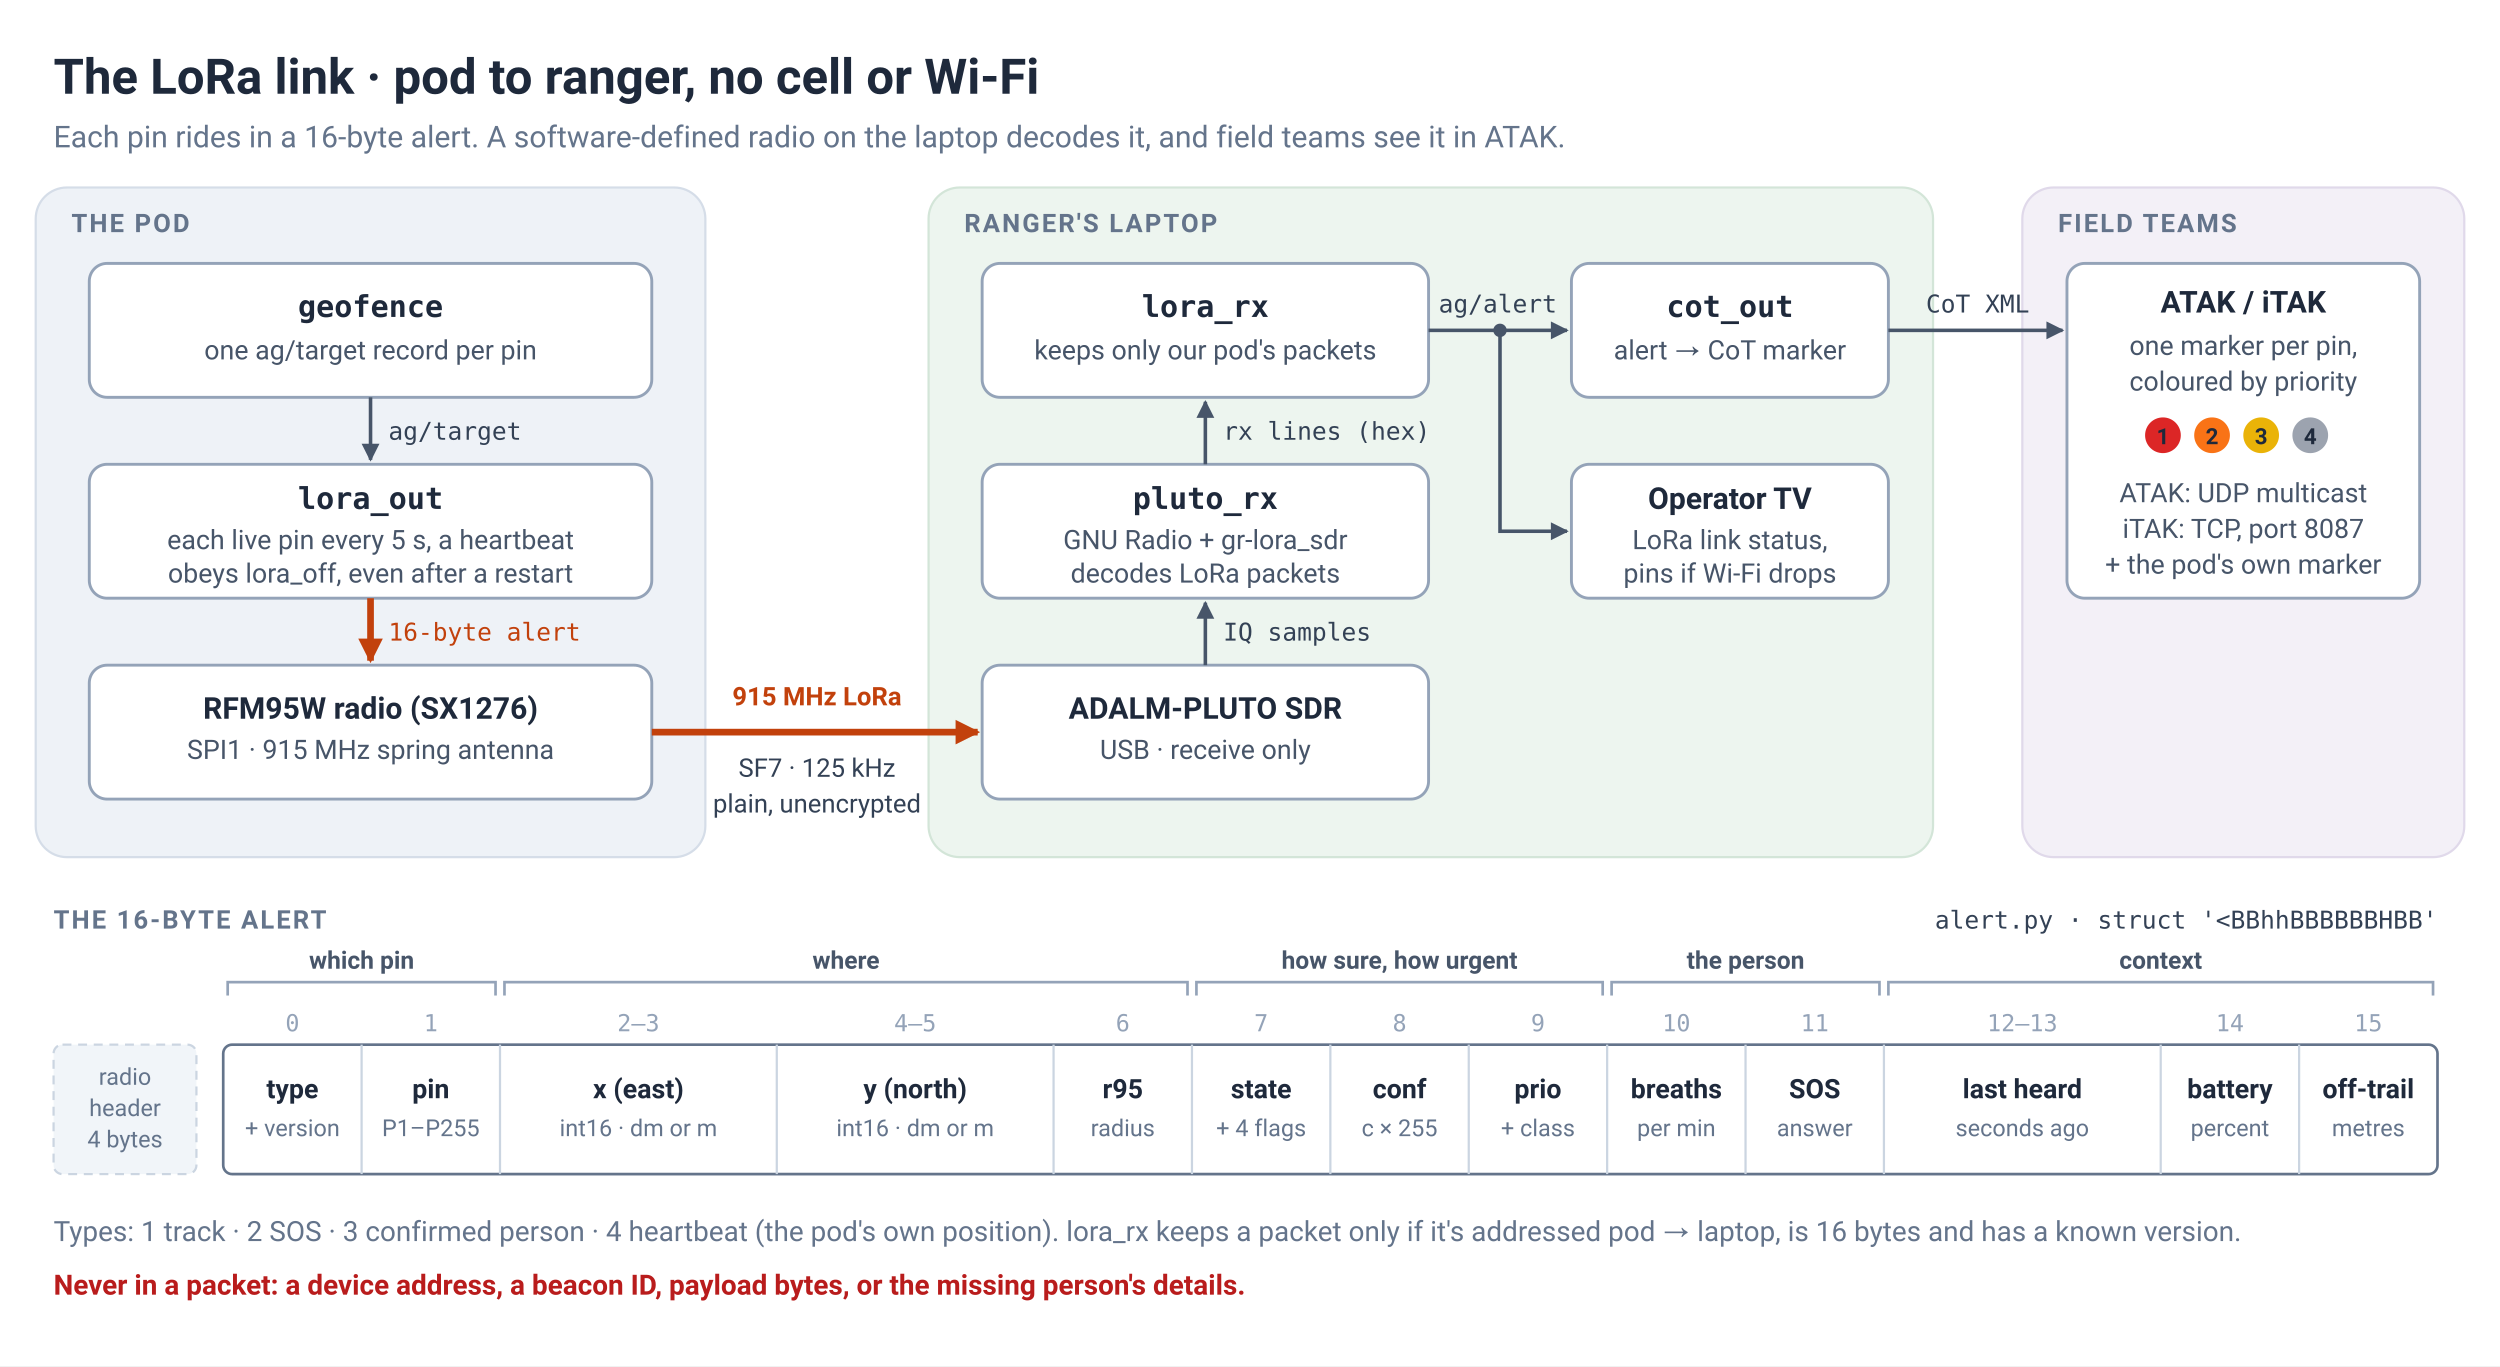
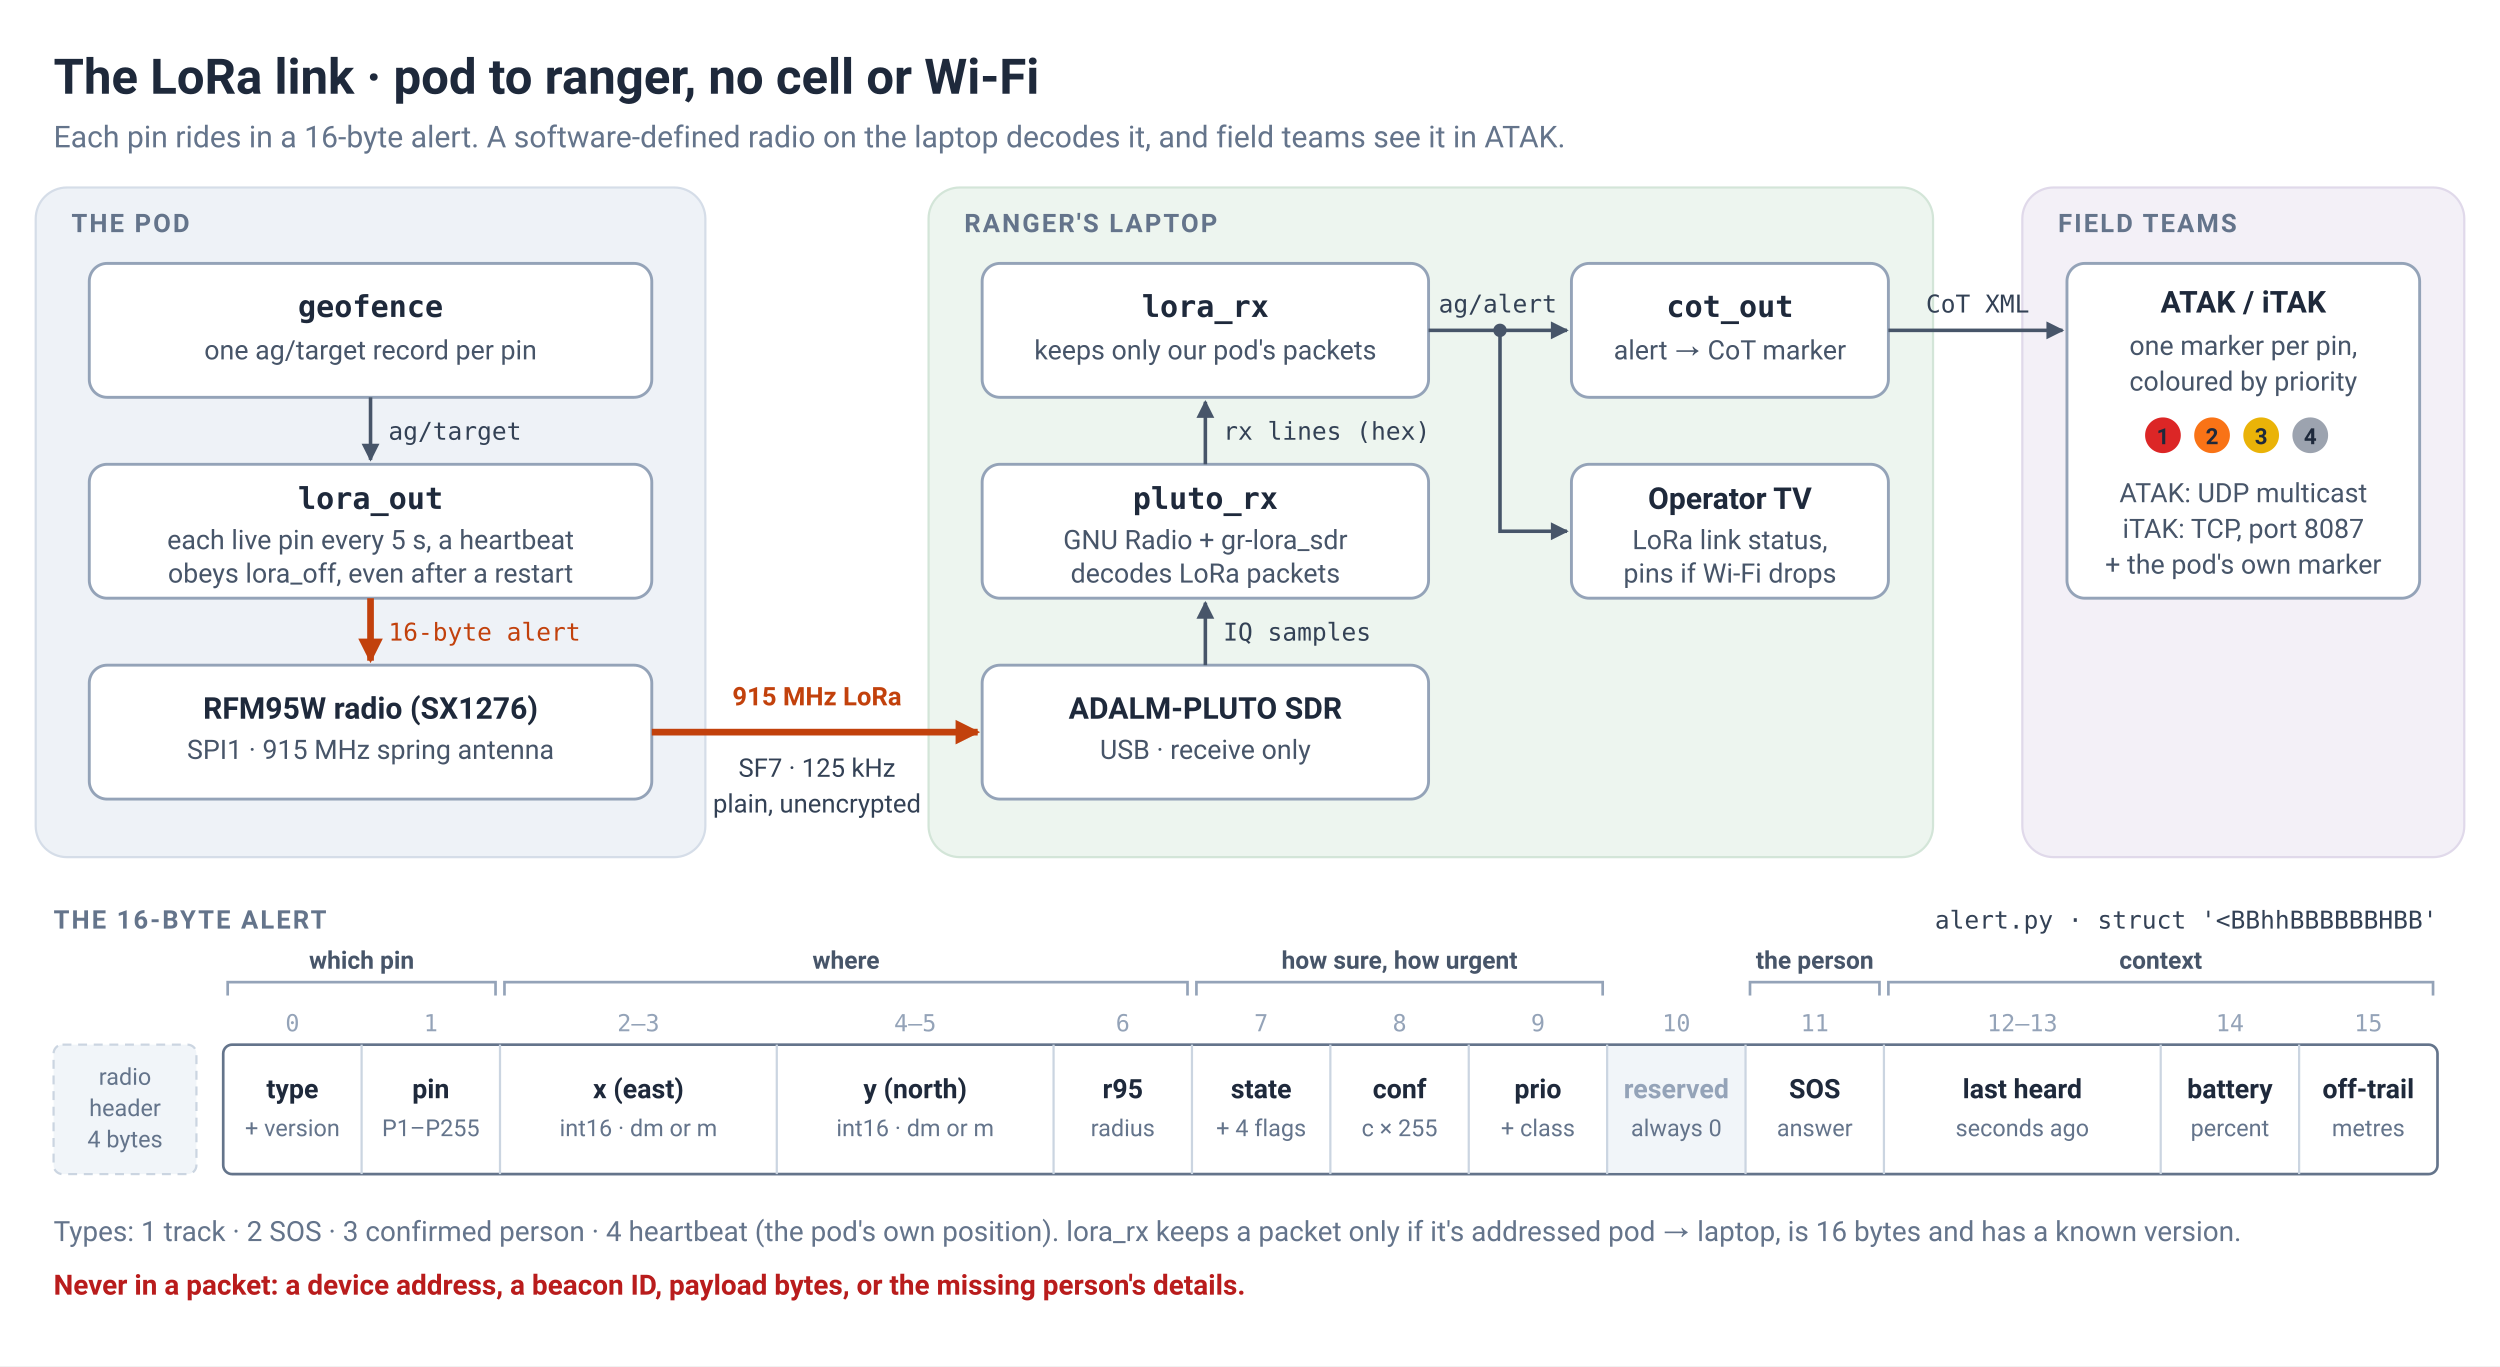
<svg xmlns="http://www.w3.org/2000/svg" width="1120" height="612" viewBox="0 0 1120 612" role="img" aria-label="The LoRa link. On the pod, geofence publishes one ag/target record per pin; lora_out packs each live pin into a 16-byte alert every 5 seconds and sends it through the RFM95W at 915 MHz. On the laptop, an ADALM-PLUTO SDR receives it, pluto_rx decodes it with GNU Radio and gr-lora_sdr, lora_rx keeps only our pod's packets and publishes ag/alert, and cot_out turns it into ATAK and iTAK markers. The 16-byte alert holds the pin number, position, radius, state, confidence, priority, class, SOS answer, time since heard, battery and off-trail distance, and never an address or ID.">
  <defs>
    <marker id="a" viewBox="0 0 10 10" refX="9" refY="5" markerWidth="8" markerHeight="8" markerUnits="userSpaceOnUse" orient="auto-start-reverse">
      <path d="M0,0 L10,5 L0,10 z" fill="#475569" />
    </marker>
    <marker id="ao" viewBox="0 0 10 10" refX="9" refY="5" markerWidth="11" markerHeight="11" markerUnits="userSpaceOnUse" orient="auto-start-reverse">
      <path d="M0,0 L10,5 L0,10 z" fill="#c2410c" />
    </marker>
  </defs>
  <style>
    text { font-family: -apple-system, BlinkMacSystemFont, "Segoe UI", Roboto, Helvetica, Arial, sans-serif; fill: #1e293b; }
    .h1 { font-size: 22px; font-weight: 700; }
    .sub { font-size: 13.5px; fill: #64748b; }
    .zl { font-size: 11.5px; font-weight: 700; letter-spacing: .08em; fill: #64748b; }
    .mono { font-family: ui-monospace, SFMono-Regular, Menlo, Consolas, monospace; }
    .mt { font-family: ui-monospace, SFMono-Regular, Menlo, Consolas, monospace; font-size: 13.5px; font-weight: 700; }
    .bt { font-size: 13.5px; font-weight: 600; }
    .bs { font-size: 12px; fill: #475569; }
    .tp { font-family: ui-monospace, SFMono-Regular, Menlo, Consolas, monospace; font-size: 11px; fill: #334155; }
    .el { font-size: 11.5px; fill: #334155; }
    .o { fill: #c2410c; }
    .r { fill: #b91c1c; }
    .box { fill: #ffffff; stroke: #94a3b8; stroke-width: 1.3; }
    .e { fill: none; stroke: #475569; stroke-width: 1.6; }
    .eo { fill: none; stroke: #c2410c; stroke-width: 3; }
    .cap { font-size: 12.5px; fill: #64748b; }
    .bn { font-family: ui-monospace, SFMono-Regular, Menlo, Consolas, monospace; font-size: 10.5px; fill: #94a3b8; }
    .c1 { font-size: 12px; font-weight: 700; }
    .c2 { font-size: 10.5px; fill: #64748b; }
    .grp { font-size: 11px; font-weight: 600; fill: #475569; }
  </style>
  <rect width="1120" height="612" fill="#ffffff" />
  <text class="h1" x="24" y="42">The LoRa link · pod to ranger, no cell or Wi-Fi</text>
  <text class="sub" x="24" y="66">Each pin rides in a 16-byte alert. A software-defined radio on the laptop decodes it, and field teams see it in ATAK.</text>
  <rect x="16" y="84" width="300" height="300" rx="14" fill="#eef2f7" stroke="#d5dde8" />
  <text class="zl" x="32" y="104">THE POD</text>
  <rect x="416" y="84" width="450" height="300" rx="14" fill="#edf5ef" stroke="#d3e5d8" />
  <text class="zl" x="432" y="104">RANGER'S LAPTOP</text>
  <rect x="906" y="84" width="198" height="300" rx="14" fill="#f3f0f7" stroke="#e0d9ea" />
  <text class="zl" x="922" y="104">FIELD TEAMS</text>
  <rect class="box" x="40" y="118" width="252" height="60" rx="8" />
  <text class="mt" x="166" y="142" text-anchor="middle">geofence</text>
  <text class="bs" x="166" y="161" text-anchor="middle">one ag/target record per pin</text>
  <path class="e" d="M166,178 V206" marker-end="url(#a)" />
  <text class="tp" x="174" y="197">ag/target</text>
  <rect class="box" x="40" y="208" width="252" height="60" rx="8" />
  <text class="mt" x="166" y="228" text-anchor="middle">lora_out</text>
  <text class="bs" x="166" y="246" text-anchor="middle">each live pin every 5 s, a heartbeat</text>
  <text class="bs" x="166" y="261" text-anchor="middle">obeys lora_off, even after a restart</text>
  <path class="eo" d="M166,268 V296" stroke-width="2.4" marker-end="url(#ao)" />
  <text class="tp o" x="174" y="287">16-byte alert</text>
  <rect class="box" x="40" y="298" width="252" height="60" rx="8" stroke="#c2410c" stroke-width="1.6" />
  <text class="bt" x="166" y="322" text-anchor="middle">RFM95W radio (SX1276)</text>
  <text class="bs" x="166" y="340" text-anchor="middle">SPI1 · 915 MHz spring antenna</text>
  <path class="eo" d="M292,328 H438" marker-end="url(#ao)" />
  <text class="el o" x="366" y="316" text-anchor="middle" font-weight="700">915 MHz LoRa</text>
  <text class="el" x="366" y="348" text-anchor="middle" fill="#64748b">SF7 · 125 kHz</text>
  <text class="el" x="366" y="364" text-anchor="middle" fill="#64748b">plain, unencrypted</text>
  <rect class="box" x="440" y="298" width="200" height="60" rx="8" stroke="#c2410c" stroke-width="1.6" />
  <text class="bt" x="540" y="322" text-anchor="middle">ADALM-PLUTO SDR</text>
  <text class="bs" x="540" y="340" text-anchor="middle">USB · receive only</text>
  <path class="e" d="M540,298 V270" marker-end="url(#a)" />
  <text class="tp" x="548" y="287">IQ samples</text>
  <rect class="box" x="440" y="208" width="200" height="60" rx="8" />
  <text class="mt" x="540" y="228" text-anchor="middle">pluto_rx</text>
  <text class="bs" x="540" y="246" text-anchor="middle">GNU Radio + gr-lora_sdr</text>
  <text class="bs" x="540" y="261" text-anchor="middle">decodes LoRa packets</text>
  <path class="e" d="M540,208 V180" marker-end="url(#a)" />
  <text class="tp" x="548" y="197">rx lines (hex)</text>
  <rect class="box" x="440" y="118" width="200" height="60" rx="8" />
  <text class="mt" x="540" y="142" text-anchor="middle">lora_rx</text>
  <text class="bs" x="540" y="161" text-anchor="middle">keeps only our pod's packets</text>
  <path class="e" d="M640,148 H702" marker-end="url(#a)" />
  <path class="e" d="M672,148 V238 H702" marker-end="url(#a)" />
  <circle cx="672" cy="148" r="3" fill="#475569" />
  <text class="tp" x="671" y="140" text-anchor="middle">ag/alert</text>
  <rect class="box" x="704" y="118" width="142" height="60" rx="8" />
  <text class="mt" x="775" y="142" text-anchor="middle">cot_out</text>
  <text class="bs" x="775" y="161" text-anchor="middle">alert → CoT marker</text>
  <rect class="box" x="704" y="208" width="142" height="60" rx="8" />
  <text class="bt" x="775" y="228" text-anchor="middle">Operator TV</text>
  <text class="bs" x="775" y="246" text-anchor="middle">LoRa link status,</text>
  <text class="bs" x="775" y="261" text-anchor="middle">pins if Wi-Fi drops</text>
  <path class="e" d="M846,148 H924" marker-end="url(#a)" />
  <text class="tp" x="886" y="140" text-anchor="middle">CoT XML</text>
  <rect class="box" x="926" y="118" width="158" height="150" rx="8" />
  <text class="bt" x="1005" y="140" text-anchor="middle">ATAK / iTAK</text>
  <text class="bs" x="1005" y="159" text-anchor="middle">one marker per pin,</text>
  <text class="bs" x="1005" y="175" text-anchor="middle">coloured by priority</text>
  <g font-size="10" font-weight="700" text-anchor="middle">
    <circle cx="969" cy="195" r="8" fill="#dc2626" />
    <text x="969" y="199" fill="#ffffff">1</text>
    <circle cx="991" cy="195" r="8" fill="#f97316" />
    <text x="991" y="199" fill="#ffffff">2</text>
    <circle cx="1013" cy="195" r="8" fill="#eab308" />
    <text x="1013" y="199" fill="#ffffff">3</text>
    <circle cx="1035" cy="195" r="8" fill="#9ca3af" />
    <text x="1035" y="199" fill="#ffffff">4</text>
  </g>
  <text class="bs" x="1005" y="225" text-anchor="middle">ATAK: UDP multicast</text>
  <text class="bs" x="1005" y="241" text-anchor="middle">iTAK: TCP, port 8087</text>
  <text class="bs" x="1005" y="257" text-anchor="middle">+ the pod's own marker</text>
  <text class="zl" x="24" y="416">THE 16-BYTE ALERT</text>
  <text class="tp" x="1092" y="416" text-anchor="end" fill="#64748b">alert.py · struct '&lt;BBhhBBBBBBHBB'</text>
  <g fill="none" stroke="#94a3b8" stroke-width="1.2">
    <path d="M102,446 V440 H222 V446" />
    <path d="M226,446 V440 H532 V446" />
    <path d="M536,446 V440 H718 V446" />
-     <path d="M722,446 V440 H842 V446" />
+     <path d="M784,446 V440 H842 V446" />
    <path d="M846,446 V440 H1090 V446" />
  </g>
  <text class="grp" x="162" y="434" text-anchor="middle">which pin</text>
  <text class="grp" x="379" y="434" text-anchor="middle">where</text>
  <text class="grp" x="627" y="434" text-anchor="middle">how sure, how urgent</text>
-   <text class="grp" x="782" y="434" text-anchor="middle">the person</text>
+   <text class="grp" x="813" y="434" text-anchor="middle">the person</text>
  <text class="grp" x="968" y="434" text-anchor="middle">context</text>
  <g text-anchor="middle">
    <text class="bn" x="131" y="462">0</text>
    <text class="bn" x="193" y="462">1</text>
    <text class="bn" x="286" y="462">2–3</text>
    <text class="bn" x="410" y="462">4–5</text>
    <text class="bn" x="503" y="462">6</text>
    <text class="bn" x="565" y="462">7</text>
    <text class="bn" x="627" y="462">8</text>
    <text class="bn" x="689" y="462">9</text>
    <text class="bn" x="751" y="462">10</text>
    <text class="bn" x="813" y="462">11</text>
    <text class="bn" x="906" y="462">12–13</text>
    <text class="bn" x="999" y="462">14</text>
    <text class="bn" x="1061" y="462">15</text>
  </g>
  <rect x="24" y="468" width="64" height="58" rx="4" fill="#f1f5f9" stroke="#cbd5e1" stroke-dasharray="4 3" />
  <text class="c2" x="56" y="486" text-anchor="middle">radio</text>
  <text class="c2" x="56" y="500" text-anchor="middle">header</text>
  <text class="c2" x="56" y="514" text-anchor="middle">4 bytes</text>
  <g fill="#ffffff" stroke="#64748b" stroke-width="1.2">
    <rect x="100" y="468" width="992" height="58" rx="4" />
  </g>
+   <rect x="720" y="468.6" width="62" height="56.8" fill="#f1f5f9" />
  <g stroke="#cbd5e1" stroke-width="1">
    <line x1="162" y1="468" x2="162" y2="526" />
    <line x1="224" y1="468" x2="224" y2="526" />
    <line x1="348" y1="468" x2="348" y2="526" />
    <line x1="472" y1="468" x2="472" y2="526" />
    <line x1="534" y1="468" x2="534" y2="526" />
    <line x1="596" y1="468" x2="596" y2="526" />
    <line x1="658" y1="468" x2="658" y2="526" />
    <line x1="720" y1="468" x2="720" y2="526" />
    <line x1="782" y1="468" x2="782" y2="526" />
    <line x1="844" y1="468" x2="844" y2="526" />
    <line x1="968" y1="468" x2="968" y2="526" />
    <line x1="1030" y1="468" x2="1030" y2="526" />
  </g>
  <g text-anchor="middle">
    <text class="c1" x="131" y="492">type</text>
    <text class="c2" x="131" y="509">+ version</text>
    <text class="c1" x="193" y="492">pin</text>
    <text class="c2" x="193" y="509">P1–P255</text>
    <text class="c1" x="286" y="492">x (east)</text>
    <text class="c2" x="286" y="509">int16 · dm or m</text>
    <text class="c1" x="410" y="492">y (north)</text>
    <text class="c2" x="410" y="509">int16 · dm or m</text>
    <text class="c1" x="503" y="492">r95</text>
    <text class="c2" x="503" y="509">radius</text>
    <text class="c1" x="565" y="492">state</text>
    <text class="c2" x="565" y="509">+ 4 flags</text>
    <text class="c1" x="627" y="492">conf</text>
    <text class="c2" x="627" y="509">c × 255</text>
    <text class="c1" x="689" y="492">prio</text>
    <text class="c2" x="689" y="509">+ class</text>
-     <text class="c1" x="751" y="492">breaths</text>
-     <text class="c2" x="751" y="509">per min</text>
+     <text class="c1" x="751" y="492" style="fill:#94a3b8">reserved</text>
+     <text class="c2" x="751" y="509">always 0</text>
    <text class="c1" x="813" y="492">SOS</text>
    <text class="c2" x="813" y="509">answer</text>
    <text class="c1" x="906" y="492">last heard</text>
    <text class="c2" x="906" y="509">seconds ago</text>
    <text class="c1" x="999" y="492">battery</text>
    <text class="c2" x="999" y="509">percent</text>
    <text class="c1" x="1061" y="492">off-trail</text>
    <text class="c2" x="1061" y="509">metres</text>
  </g>
  <text class="cap" x="24" y="556">Types: 1 track · 2 SOS · 3 confirmed person · 4 heartbeat (the pod's own position). lora_rx keeps a packet only if it's addressed pod → laptop, is 16 bytes and has a known version.</text>
  <text class="cap" x="24" y="580" font-weight="600" style="fill:#b91c1c">Never in a packet: a device address, a beacon ID, payload bytes, or the missing person's details.</text>
</svg>
